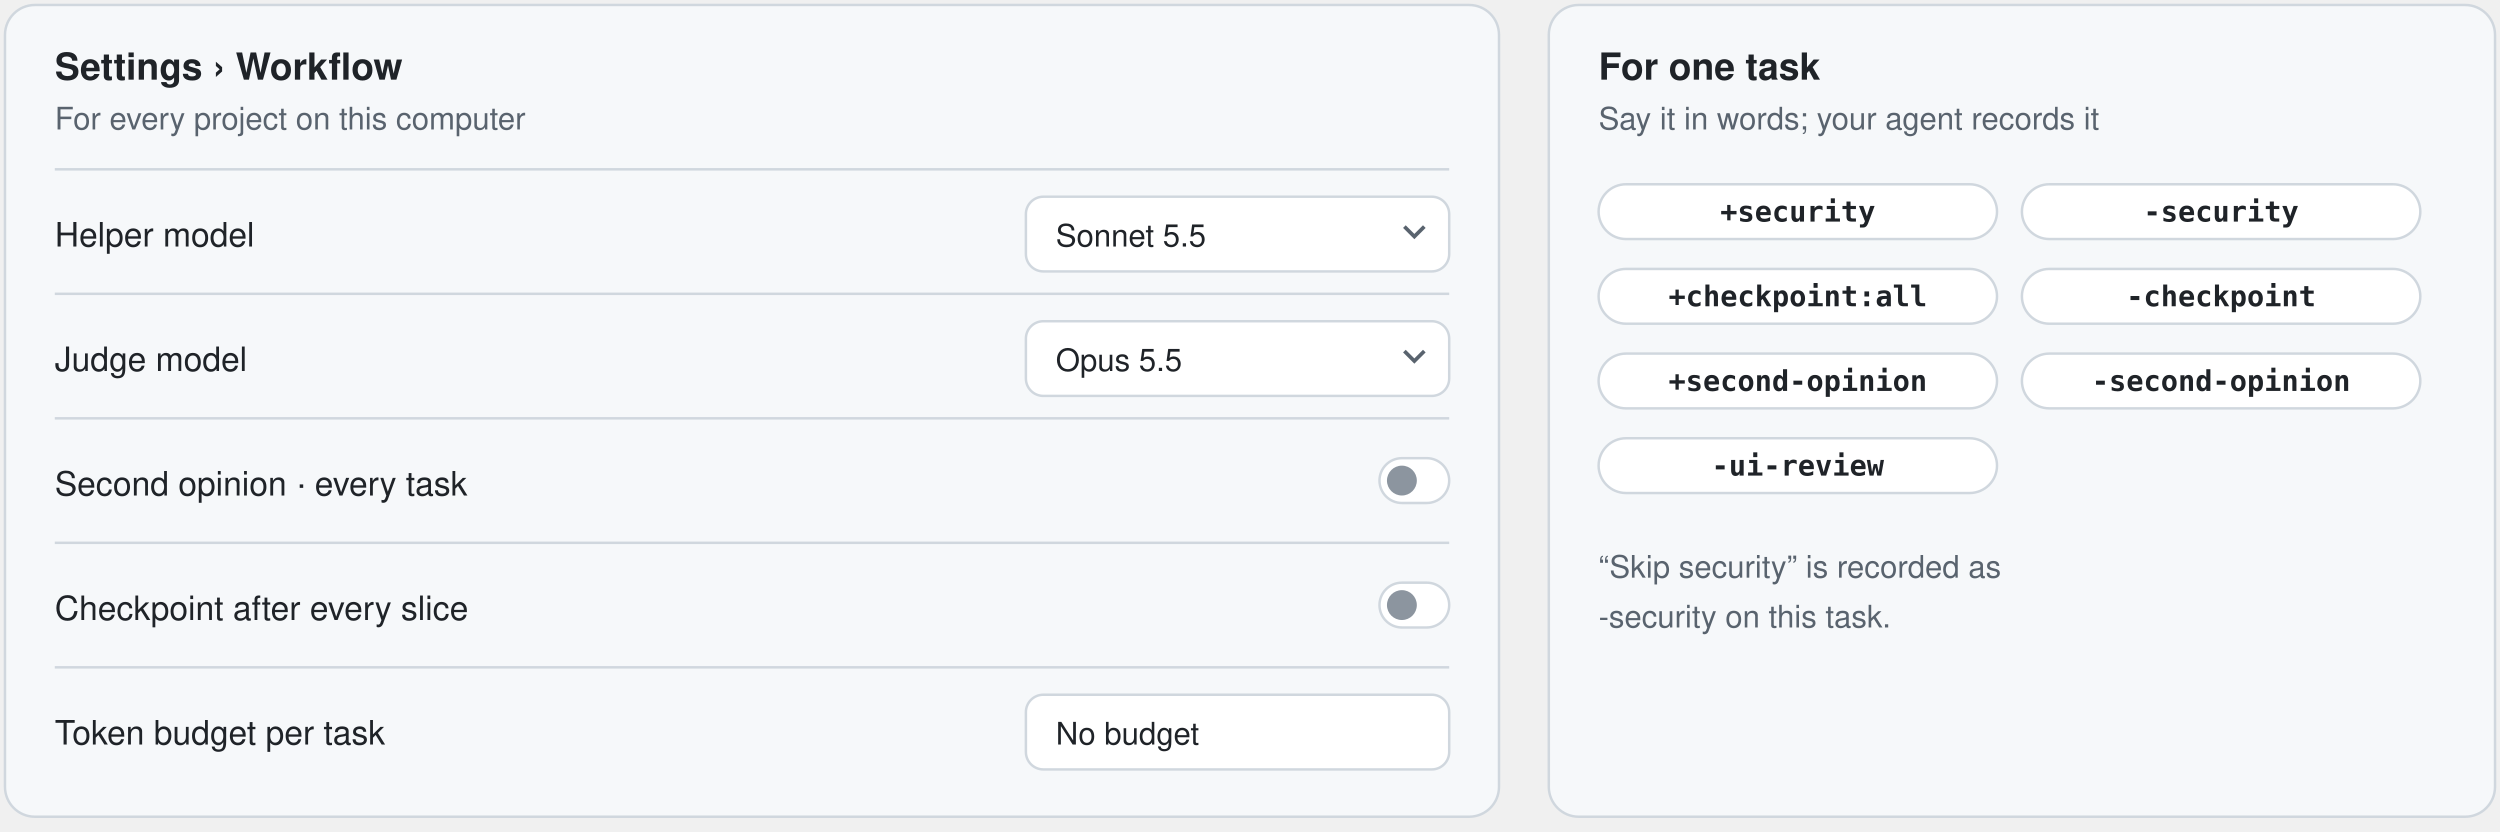
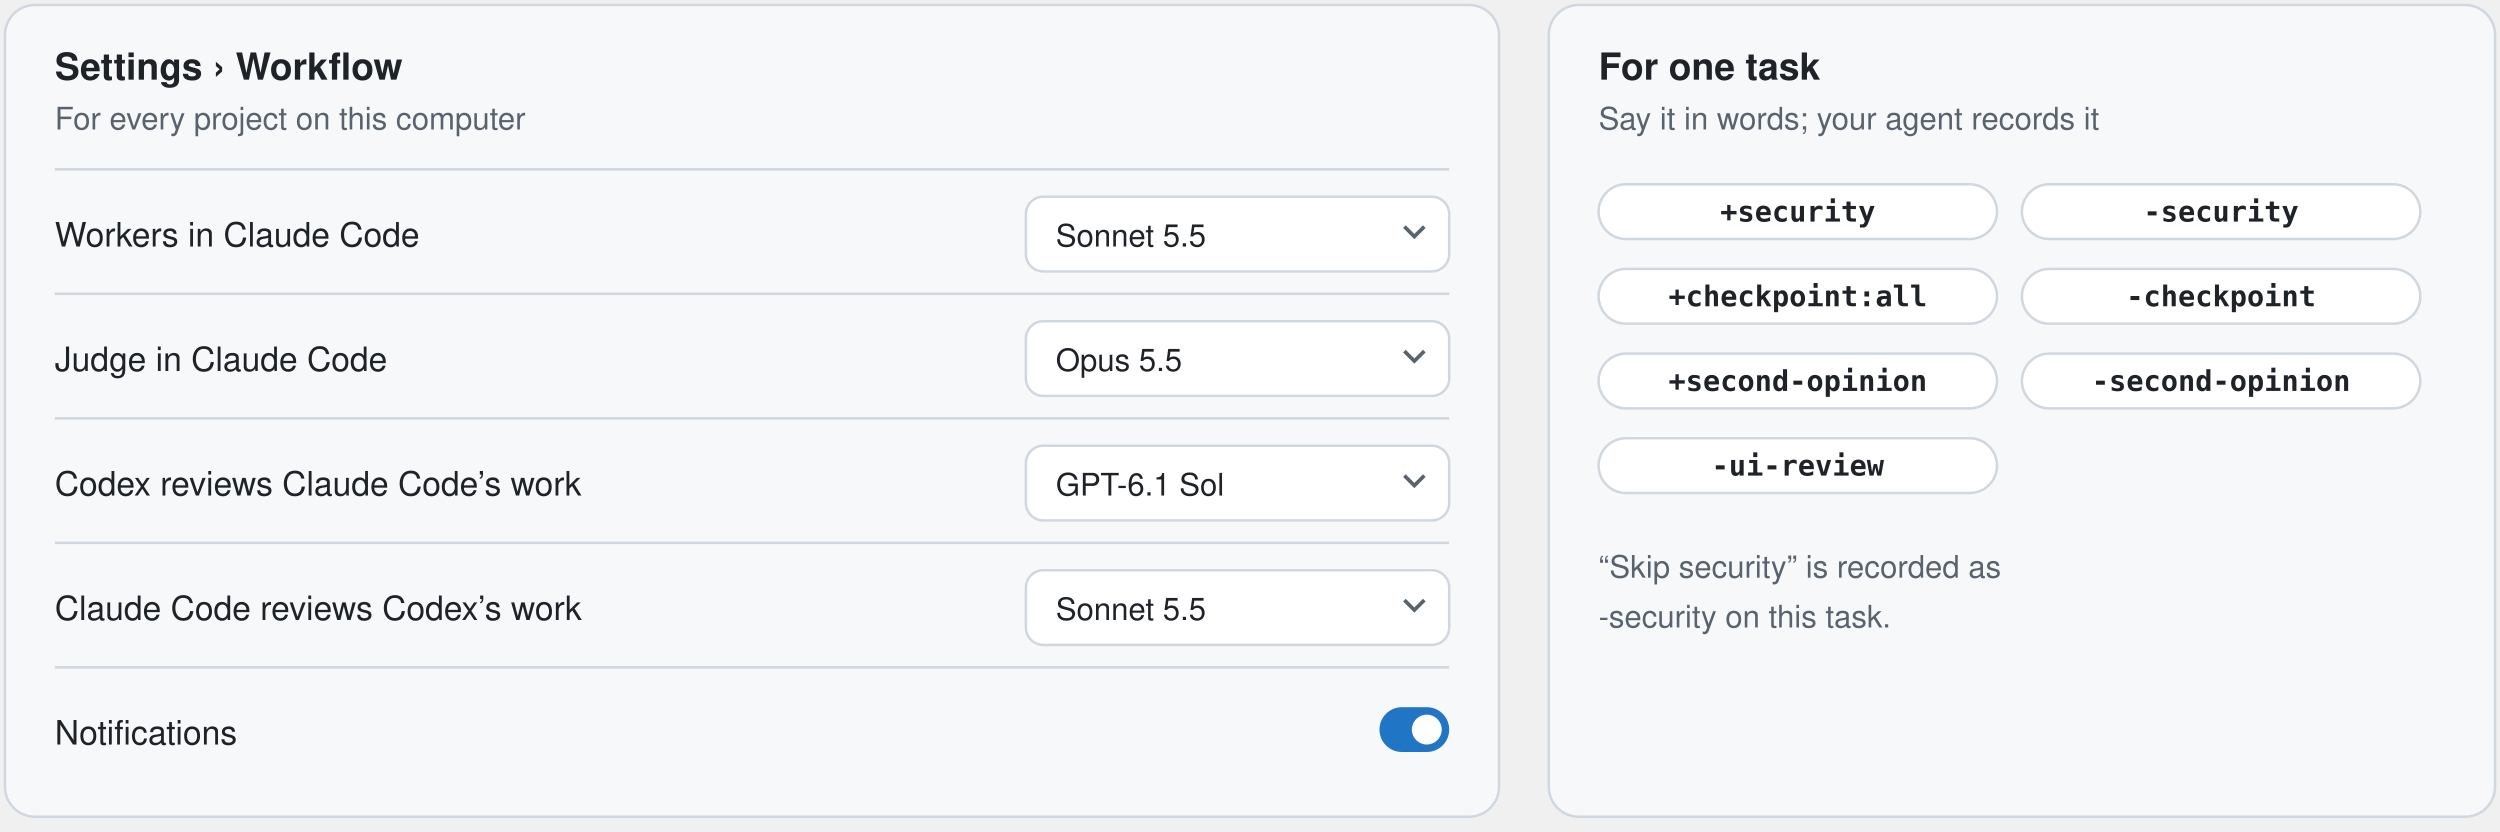
- <svg xmlns="http://www.w3.org/2000/svg" width="1004" height="334" viewBox="-2 -2 1004 334" role="img" aria-label="Settings, Workflow: helper and judge model, second opinion on every task, checkpoint after every slice, token budget per task; and the overrides for one task, said in words">
+ <svg xmlns="http://www.w3.org/2000/svg" width="1004" height="334" viewBox="-2 -2 1004 334" role="img" aria-label="Settings, Workflow: the Subagents and Second opinion cards and Notifications; and the overrides for one task, said in words">
  <rect x="0" y="0" width="600" height="326" rx="12" fill="#f6f8fa" stroke="#d0d7de" stroke-width="1" />
  <text x="20" y="30" font-family="-apple-system, BlinkMacSystemFont, 'Segoe UI', 'Helvetica Neue', Helvetica, Arial, sans-serif" font-size="15" font-weight="650" fill="#1f2328" text-anchor="start">Settings › Workflow</text>
  <text x="20" y="50" font-family="-apple-system, BlinkMacSystemFont, 'Segoe UI', 'Helvetica Neue', Helvetica, Arial, sans-serif" font-size="12.5" font-weight="400" fill="#59636e" text-anchor="start">For every project on this computer</text>
  <line x1="20" y1="66" x2="580" y2="66" stroke="#d0d7de" />
-   <text x="20" y="97" font-family="-apple-system, BlinkMacSystemFont, 'Segoe UI', 'Helvetica Neue', Helvetica, Arial, sans-serif" font-size="13.5" font-weight="500" fill="#1f2328" text-anchor="start">Helper model</text>
+   <text x="20" y="97" font-family="-apple-system, BlinkMacSystemFont, 'Segoe UI', 'Helvetica Neue', Helvetica, Arial, sans-serif" font-size="13.5" font-weight="500" fill="#1f2328" text-anchor="start">Workers in Claude Code</text>
  <rect x="410" y="77" width="170" height="30" rx="7" fill="#ffffff" stroke="#d0d7de" />
  <text x="422" y="97" font-family="-apple-system, BlinkMacSystemFont, 'Segoe UI', 'Helvetica Neue', Helvetica, Arial, sans-serif" font-size="12.5" font-weight="500" fill="#1f2328" text-anchor="start">Sonnet 5.5</text>
  <path d="M562 89 l4 4 l4 -4" fill="none" stroke="#59636e" stroke-width="1.5" />
  <line x1="20" y1="116" x2="580" y2="116" stroke="#d0d7de" />
-   <text x="20" y="147" font-family="-apple-system, BlinkMacSystemFont, 'Segoe UI', 'Helvetica Neue', Helvetica, Arial, sans-serif" font-size="13.5" font-weight="500" fill="#1f2328" text-anchor="start">Judge model</text>
+   <text x="20" y="147" font-family="-apple-system, BlinkMacSystemFont, 'Segoe UI', 'Helvetica Neue', Helvetica, Arial, sans-serif" font-size="13.5" font-weight="500" fill="#1f2328" text-anchor="start">Judge in Claude Code</text>
  <rect x="410" y="127" width="170" height="30" rx="7" fill="#ffffff" stroke="#d0d7de" />
  <text x="422" y="147" font-family="-apple-system, BlinkMacSystemFont, 'Segoe UI', 'Helvetica Neue', Helvetica, Arial, sans-serif" font-size="12.5" font-weight="500" fill="#1f2328" text-anchor="start">Opus 5.5</text>
  <path d="M562 139 l4 4 l4 -4" fill="none" stroke="#59636e" stroke-width="1.5" />
  <line x1="20" y1="166" x2="580" y2="166" stroke="#d0d7de" />
-   <text x="20" y="197" font-family="-apple-system, BlinkMacSystemFont, 'Segoe UI', 'Helvetica Neue', Helvetica, Arial, sans-serif" font-size="13.5" font-weight="500" fill="#1f2328" text-anchor="start">Second opinion · every task</text>
-   <rect x="552" y="182" width="28" height="18" rx="9" fill="#ffffff" stroke="#d0d7de" />
-   <circle cx="561" cy="191" r="6" fill="#8c959f" />
+   <text x="20" y="197" font-family="-apple-system, BlinkMacSystemFont, 'Segoe UI', 'Helvetica Neue', Helvetica, Arial, sans-serif" font-size="13.5" font-weight="500" fill="#1f2328" text-anchor="start">Codex reviews Claude Code’s work</text>
+   <rect x="410" y="177" width="170" height="30" rx="7" fill="#ffffff" stroke="#d0d7de" />
+   <text x="422" y="197" font-family="-apple-system, BlinkMacSystemFont, 'Segoe UI', 'Helvetica Neue', Helvetica, Arial, sans-serif" font-size="12.5" font-weight="500" fill="#1f2328" text-anchor="start">GPT-6.1 Sol</text>
+   <path d="M562 189 l4 4 l4 -4" fill="none" stroke="#59636e" stroke-width="1.5" />
  <line x1="20" y1="216" x2="580" y2="216" stroke="#d0d7de" />
-   <text x="20" y="247" font-family="-apple-system, BlinkMacSystemFont, 'Segoe UI', 'Helvetica Neue', Helvetica, Arial, sans-serif" font-size="13.5" font-weight="500" fill="#1f2328" text-anchor="start">Checkpoint after every slice</text>
-   <rect x="552" y="232" width="28" height="18" rx="9" fill="#ffffff" stroke="#d0d7de" />
-   <circle cx="561" cy="241" r="6" fill="#8c959f" />
+   <text x="20" y="247" font-family="-apple-system, BlinkMacSystemFont, 'Segoe UI', 'Helvetica Neue', Helvetica, Arial, sans-serif" font-size="13.5" font-weight="500" fill="#1f2328" text-anchor="start">Claude Code reviews Codex’s work</text>
+   <rect x="410" y="227" width="170" height="30" rx="7" fill="#ffffff" stroke="#d0d7de" />
+   <text x="422" y="247" font-family="-apple-system, BlinkMacSystemFont, 'Segoe UI', 'Helvetica Neue', Helvetica, Arial, sans-serif" font-size="12.5" font-weight="500" fill="#1f2328" text-anchor="start">Sonnet 5.5</text>
+   <path d="M562 239 l4 4 l4 -4" fill="none" stroke="#59636e" stroke-width="1.5" />
  <line x1="20" y1="266" x2="580" y2="266" stroke="#d0d7de" />
-   <text x="20" y="297" font-family="-apple-system, BlinkMacSystemFont, 'Segoe UI', 'Helvetica Neue', Helvetica, Arial, sans-serif" font-size="13.5" font-weight="500" fill="#1f2328" text-anchor="start">Token budget per task</text>
-   <rect x="410" y="277" width="170" height="30" rx="7" fill="#ffffff" stroke="#d0d7de" />
-   <text x="422" y="297" font-family="-apple-system, BlinkMacSystemFont, 'Segoe UI', 'Helvetica Neue', Helvetica, Arial, sans-serif" font-size="12.5" font-weight="500" fill="#1f2328" text-anchor="start">No budget</text>
+   <text x="20" y="297" font-family="-apple-system, BlinkMacSystemFont, 'Segoe UI', 'Helvetica Neue', Helvetica, Arial, sans-serif" font-size="13.5" font-weight="500" fill="#1f2328" text-anchor="start">Notifications</text>
+   <rect x="552" y="282" width="28" height="18" rx="9" fill="#2076c5" />
+   <circle cx="571" cy="291" r="6" fill="#ffffff" />
  <rect x="620" y="0" width="380" height="326" rx="12" fill="#f6f8fa" stroke="#d0d7de" stroke-width="1" />
  <text x="640" y="30" font-family="-apple-system, BlinkMacSystemFont, 'Segoe UI', 'Helvetica Neue', Helvetica, Arial, sans-serif" font-size="15" font-weight="650" fill="#1f2328" text-anchor="start">For one task</text>
  <text x="640" y="50" font-family="-apple-system, BlinkMacSystemFont, 'Segoe UI', 'Helvetica Neue', Helvetica, Arial, sans-serif" font-size="12.5" font-weight="400" fill="#59636e" text-anchor="start">Say it in words; your agent records it</text>
  <rect x="640" y="72" width="160" height="22" rx="11" fill="#ffffff" stroke="#d0d7de" />
  <text x="720.0" y="87" font-family="ui-monospace, SFMono-Regular, Menlo, Consolas, monospace" font-size="11.5" font-weight="600" fill="#1f2328" text-anchor="middle">+security</text>
  <rect x="810" y="72" width="160" height="22" rx="11" fill="#ffffff" stroke="#d0d7de" />
  <text x="890.0" y="87" font-family="ui-monospace, SFMono-Regular, Menlo, Consolas, monospace" font-size="11.5" font-weight="600" fill="#1f2328" text-anchor="middle">-security</text>
  <rect x="640" y="106" width="160" height="22" rx="11" fill="#ffffff" stroke="#d0d7de" />
  <text x="720.0" y="121" font-family="ui-monospace, SFMono-Regular, Menlo, Consolas, monospace" font-size="11.5" font-weight="600" fill="#1f2328" text-anchor="middle">+checkpoint:all</text>
  <rect x="810" y="106" width="160" height="22" rx="11" fill="#ffffff" stroke="#d0d7de" />
  <text x="890.0" y="121" font-family="ui-monospace, SFMono-Regular, Menlo, Consolas, monospace" font-size="11.5" font-weight="600" fill="#1f2328" text-anchor="middle">-checkpoint</text>
  <rect x="640" y="140" width="160" height="22" rx="11" fill="#ffffff" stroke="#d0d7de" />
  <text x="720.0" y="155" font-family="ui-monospace, SFMono-Regular, Menlo, Consolas, monospace" font-size="11.5" font-weight="600" fill="#1f2328" text-anchor="middle">+second-opinion</text>
  <rect x="810" y="140" width="160" height="22" rx="11" fill="#ffffff" stroke="#d0d7de" />
  <text x="890.0" y="155" font-family="ui-monospace, SFMono-Regular, Menlo, Consolas, monospace" font-size="11.5" font-weight="600" fill="#1f2328" text-anchor="middle">-second-opinion</text>
  <rect x="640" y="174" width="160" height="22" rx="11" fill="#ffffff" stroke="#d0d7de" />
  <text x="720.0" y="189" font-family="ui-monospace, SFMono-Regular, Menlo, Consolas, monospace" font-size="11.5" font-weight="600" fill="#1f2328" text-anchor="middle">-ui-review</text>
  <text x="640" y="230" font-family="-apple-system, BlinkMacSystemFont, 'Segoe UI', 'Helvetica Neue', Helvetica, Arial, sans-serif" font-size="12.5" font-weight="400" fill="#59636e" text-anchor="start">“Skip security” is recorded as</text>
  <text x="640" y="250" font-family="-apple-system, BlinkMacSystemFont, 'Segoe UI', 'Helvetica Neue', Helvetica, Arial, sans-serif" font-size="12.5" font-weight="400" fill="#59636e" text-anchor="start">-security on this task.</text>
</svg>
